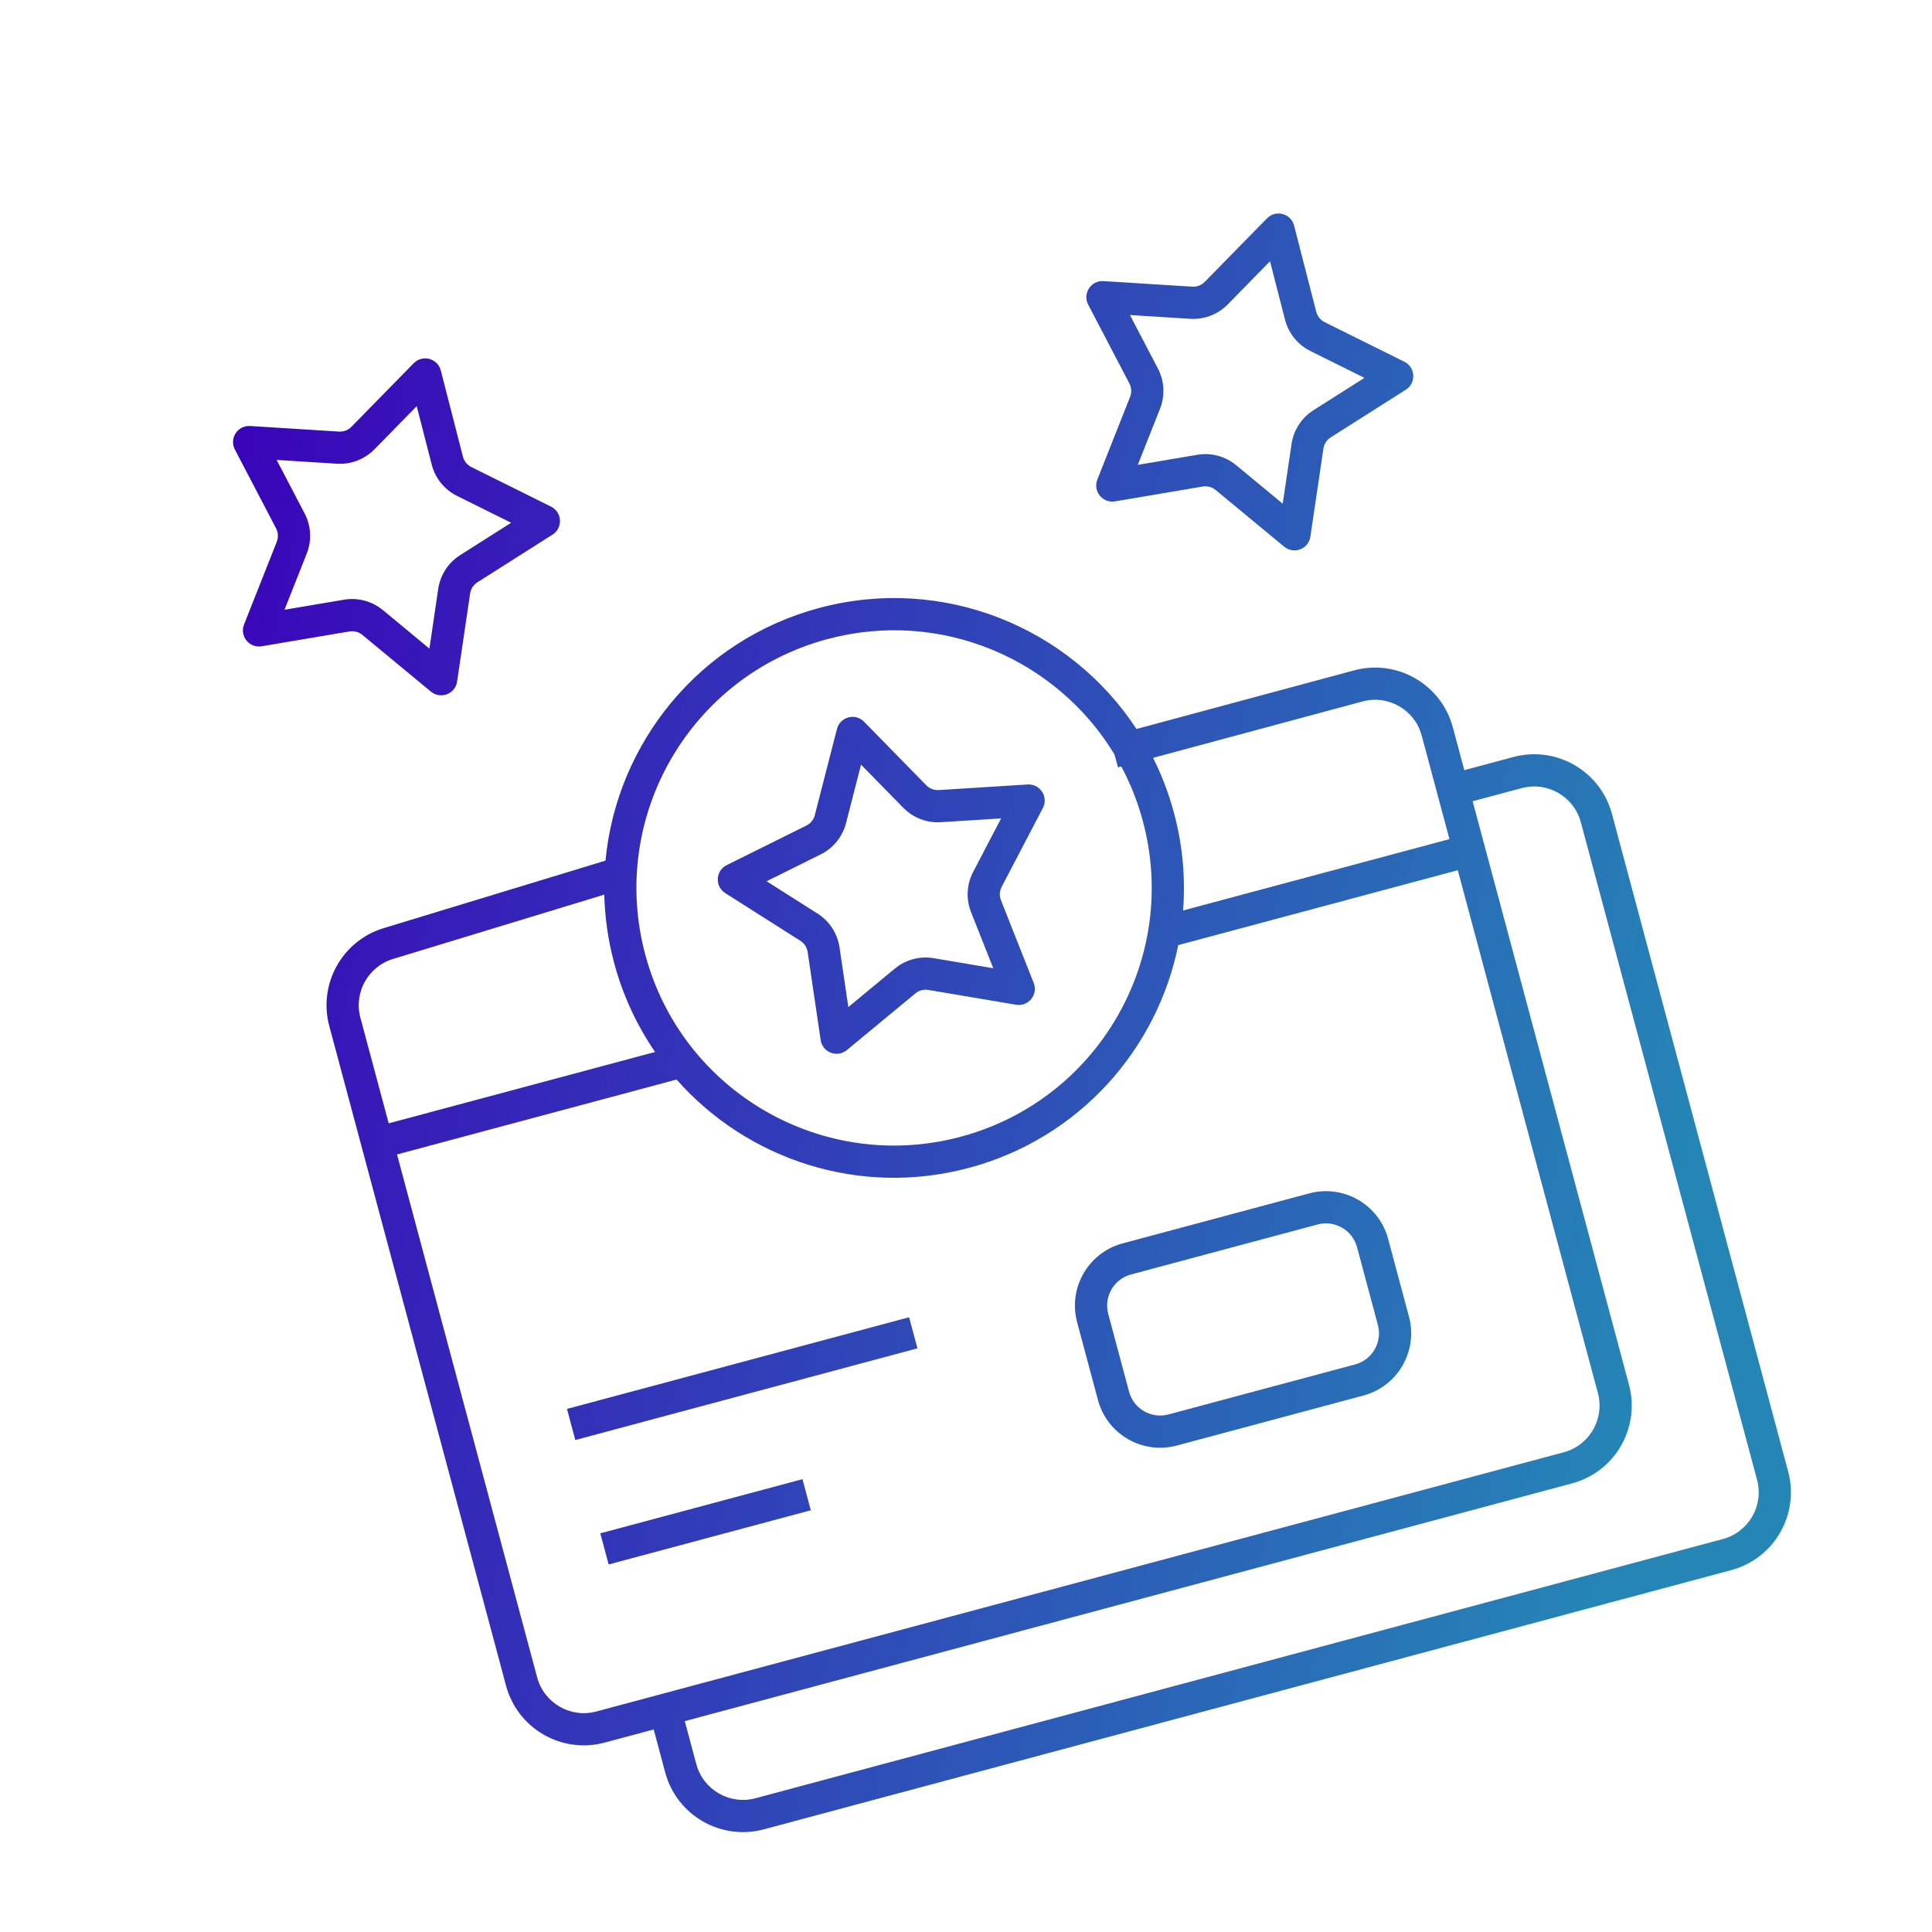
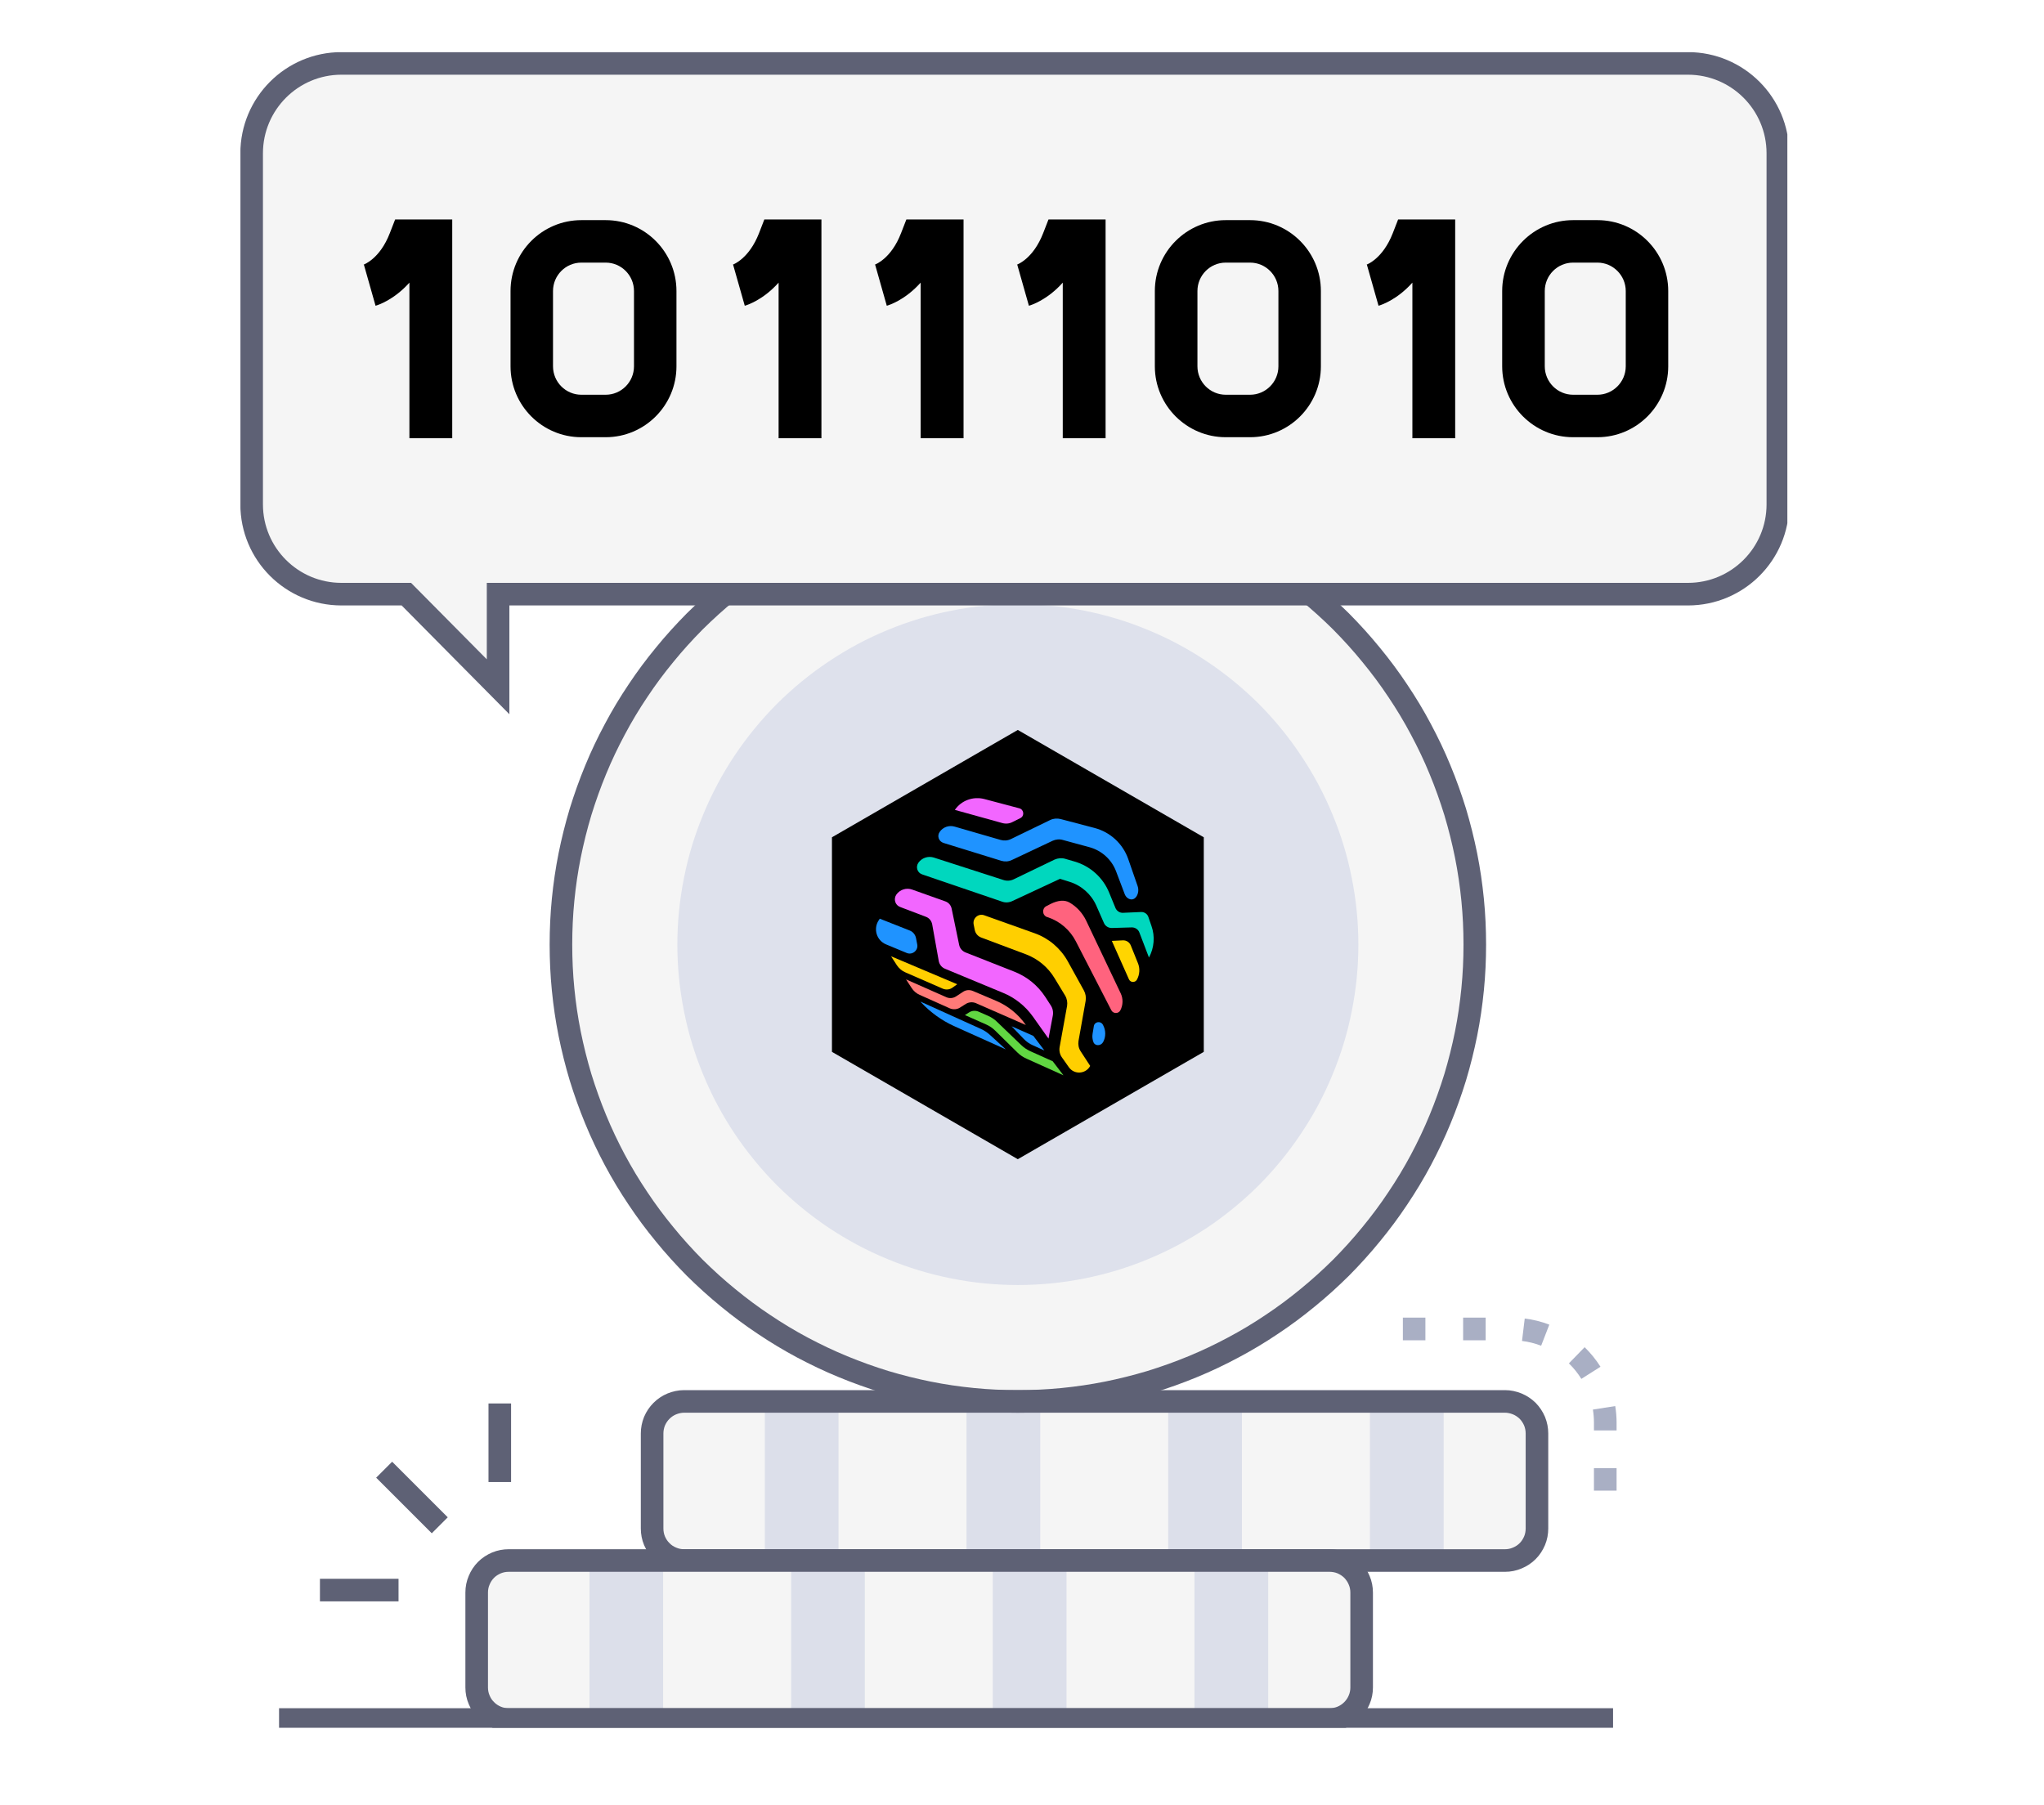
- <svg xmlns="http://www.w3.org/2000/svg" width="120" height="120" viewBox="0 0 120 120" fill="none">
-   <path fill-rule="evenodd" clip-rule="evenodd" d="M76.258 18.907L78.883 16.228L79.816 19.861C80.033 20.705 80.607 21.413 81.388 21.801L84.747 23.47L81.58 25.48C80.844 25.947 80.348 26.712 80.22 27.574L79.672 31.285L76.781 28.894C76.11 28.338 75.229 28.103 74.37 28.248L70.671 28.873L72.051 25.385C72.372 24.575 72.325 23.664 71.921 22.892L70.183 19.567L73.927 19.802C74.797 19.857 75.648 19.53 76.258 18.907ZM78.696 13.561C79.241 13.004 80.185 13.257 80.379 14.012L81.753 19.363C81.826 19.645 82.017 19.881 82.277 20.01L87.226 22.467C87.924 22.814 87.975 23.79 87.317 24.207L82.652 27.168C82.407 27.324 82.241 27.579 82.199 27.866L81.391 33.332C81.277 34.103 80.365 34.453 79.764 33.957L75.507 30.435C75.283 30.25 74.989 30.172 74.703 30.22L69.255 31.141C68.487 31.27 67.872 30.511 68.158 29.787L70.192 24.649C70.299 24.379 70.283 24.076 70.148 23.818L67.589 18.921C67.228 18.231 67.76 17.411 68.538 17.46L74.052 17.806C74.342 17.824 74.626 17.715 74.829 17.508L78.696 13.561ZM25.883 25.228L23.258 27.907C22.648 28.53 21.797 28.857 20.927 28.802L17.183 28.567L18.921 31.892C19.325 32.664 19.372 33.575 19.051 34.385L17.671 37.873L21.37 37.248C22.229 37.103 23.11 37.339 23.782 37.894L26.672 40.285L27.22 36.574C27.348 35.712 27.844 34.947 28.58 34.48L31.747 32.47L28.388 30.801C27.607 30.413 27.033 29.705 26.816 28.861L25.883 25.228ZM27.379 23.012C27.185 22.257 26.241 22.004 25.696 22.561L21.829 26.508C21.626 26.715 21.342 26.824 21.052 26.806L15.538 26.46C14.76 26.411 14.228 27.231 14.589 27.921L17.148 32.818C17.283 33.075 17.299 33.379 17.192 33.649L15.158 38.787C14.872 39.511 15.487 40.27 16.255 40.141L21.703 39.22C21.989 39.172 22.283 39.25 22.507 39.435L26.765 42.957C27.365 43.453 28.277 43.103 28.391 42.332L29.199 36.867C29.241 36.579 29.407 36.324 29.652 36.168L34.317 33.207C34.975 32.79 34.923 31.814 34.226 31.467L29.277 29.01C29.017 28.881 28.826 28.645 28.753 28.363L27.379 23.012ZM70.987 51.009C73.274 59.545 68.209 68.318 59.673 70.605C51.138 72.892 42.365 67.827 40.078 59.292C37.791 50.756 42.856 41.983 51.391 39.696C58.432 37.809 65.635 40.926 69.226 46.866L69.439 47.659L69.645 47.604C70.21 48.662 70.663 49.801 70.987 51.009ZM71.621 47.071C72.159 48.144 72.596 49.287 72.919 50.492C73.464 52.524 73.638 54.568 73.483 56.552L90.028 52.119L88.305 45.689C87.876 44.087 86.229 43.137 84.627 43.569L71.621 47.071ZM73.182 58.703C71.871 65.191 67.018 70.708 60.191 72.537C53.364 74.366 46.403 72.015 42.024 67.052L24.66 71.705L33.363 104.183C33.792 105.783 35.437 106.733 37.037 106.304L97.127 90.203C98.728 89.774 99.677 88.129 99.248 86.529L90.546 54.051L73.182 58.703ZM40.688 65.34L24.143 69.773L22.384 63.21C21.965 61.648 22.861 60.035 24.408 59.563L37.533 55.568C37.567 56.971 37.766 58.393 38.146 59.809C38.69 61.841 39.562 63.699 40.688 65.34ZM37.608 53.455L23.826 57.65C21.247 58.435 19.755 61.124 20.452 63.728L31.431 104.7C32.146 107.368 34.887 108.95 37.555 108.236L40.602 107.419L41.317 110.088C42.031 112.756 44.773 114.339 47.44 113.624L107.531 97.523C110.198 96.808 111.781 94.067 111.066 91.399L100.122 50.555C99.407 47.887 96.665 46.304 93.998 47.019L90.951 47.836L90.237 45.171C89.522 42.502 86.776 40.919 84.108 41.637L70.589 45.278C66.446 38.956 58.574 35.701 50.874 37.764C43.404 39.765 38.297 46.183 37.608 53.455ZM91.469 49.767L101.18 86.011C101.895 88.678 100.312 91.42 97.645 92.135L42.533 106.902L43.248 109.571C43.677 111.171 45.322 112.121 46.923 111.692L107.013 95.591C108.613 95.162 109.563 93.517 109.134 91.917L98.19 51.072C97.761 49.472 96.116 48.522 94.516 48.951L91.469 49.767ZM81.839 76.054L70.248 79.16C69.181 79.446 68.548 80.543 68.834 81.609L70.128 86.439C70.414 87.506 71.51 88.139 72.577 87.853L84.168 84.747C85.235 84.462 85.868 83.365 85.583 82.298L84.289 77.468C84.003 76.401 82.906 75.768 81.839 76.054ZM69.73 77.228C67.597 77.8 66.33 79.993 66.902 82.127L68.196 86.957C68.768 89.091 70.961 90.357 73.095 89.785L84.686 86.679C86.82 86.108 88.086 83.914 87.514 81.78L86.22 76.951C85.649 74.817 83.455 73.55 81.321 74.122L69.73 77.228ZM35.733 89.443L56.984 83.749L56.466 81.817L35.216 87.511L35.733 89.443ZM50.361 93.806L37.804 97.171L37.286 95.239L49.843 91.874L50.361 93.806ZM52.547 51.127L53.481 47.494L56.105 50.173C56.716 50.796 57.566 51.123 58.437 51.068L62.18 50.833L60.443 54.158C60.039 54.93 59.991 55.84 60.312 56.651L61.693 60.139L57.994 59.514C57.134 59.369 56.254 59.605 55.582 60.16L52.692 62.551L52.143 58.84C52.016 57.978 51.519 57.213 50.783 56.746L47.616 54.736L50.976 53.067C51.757 52.68 52.331 51.971 52.547 51.127ZM51.985 45.278C52.179 44.523 53.123 44.27 53.668 44.827L57.534 48.774C57.738 48.982 58.021 49.09 58.311 49.072L63.826 48.726C64.603 48.677 65.135 49.497 64.775 50.187L62.215 55.084C62.081 55.342 62.065 55.645 62.172 55.915L64.205 61.053C64.492 61.777 63.877 62.536 63.109 62.407L57.661 61.486C57.374 61.438 57.081 61.516 56.857 61.701L52.599 65.223C51.999 65.719 51.086 65.369 50.972 64.598L50.165 59.133C50.122 58.845 49.957 58.59 49.711 58.434L45.047 55.473C44.389 55.056 44.44 54.08 45.138 53.733L50.087 51.276C50.347 51.147 50.538 50.911 50.61 50.629L51.985 45.278Z" fill="url(#paint0_linear_5360_87432)" />
+ <svg xmlns="http://www.w3.org/2000/svg" width="94" zoomAndPan="magnify" viewBox="0 0 70.5 62.25" height="83" preserveAspectRatio="xMidYMid meet" version="1.0">
  <defs>
-     <linearGradient id="paint0_linear_5360_87432" x1="14.474" y1="13.26" x2="113.776" y2="34.682" gradientUnits="userSpaceOnUse">
-       <stop stop-color="#3B00B9" />
-       <stop offset="1" stop-color="#2586B6" />
-     </linearGradient>
+     <clipPath id="a757d28f2e">
+       <path d="M 11 37 L 61.648 37 L 61.648 59.602 L 11 59.602 Z M 11 37 " clip-rule="nonzero" />
+     </clipPath>
+     <clipPath id="502b4135dd">
+       <path d="M 16 53 L 47 53 L 47 59.602 L 16 59.602 Z M 16 53 " clip-rule="nonzero" />
+     </clipPath>
+     <clipPath id="18176f961f">
+       <path d="M 20 53 L 23 53 L 23 59.602 L 20 59.602 Z M 20 53 " clip-rule="nonzero" />
+     </clipPath>
+     <clipPath id="074f0c855d">
+       <path d="M 27 53 L 30 53 L 30 59.602 L 27 59.602 Z M 27 53 " clip-rule="nonzero" />
+     </clipPath>
+     <clipPath id="044d47642e">
+       <path d="M 34 53 L 37 53 L 37 59.602 L 34 59.602 Z M 34 53 " clip-rule="nonzero" />
+     </clipPath>
+     <clipPath id="5227ce2e93">
+       <path d="M 41 53 L 44 53 L 44 59.602 L 41 59.602 Z M 41 53 " clip-rule="nonzero" />
+     </clipPath>
+     <clipPath id="9b23ac98a7">
+       <path d="M 8.293 42 L 58 42 L 58 59.602 L 8.293 59.602 Z M 8.293 42 " clip-rule="nonzero" />
+     </clipPath>
+     <clipPath id="a3d371b96b">
+       <path d="M 9 58 L 57 58 L 57 59.602 L 9 59.602 Z M 9 58 " clip-rule="nonzero" />
+     </clipPath>
+     <clipPath id="e17c4718cf">
+       <path d="M 8.293 39 L 27 39 L 27 59.602 L 8.293 59.602 Z M 8.293 39 " clip-rule="nonzero" />
+     </clipPath>
+     <clipPath id="f7ac960420">
+       <path d="M 8.293 5 L 61.648 5 L 61.648 59.602 L 8.293 59.602 Z M 8.293 5 " clip-rule="nonzero" />
+     </clipPath>
+     <clipPath id="cc8f81bd18">
+       <path d="M 8.293 2 L 61.648 2 L 61.648 24 L 8.293 24 Z M 8.293 2 " clip-rule="nonzero" />
+     </clipPath>
+     <clipPath id="8fff5c3482">
+       <path d="M 8.293 1.801 L 61.648 1.801 L 61.648 35 L 8.293 35 Z M 8.293 1.801 " clip-rule="nonzero" />
+     </clipPath>
+     <clipPath id="eed3fafaf2">
+       <path d="M 32.93 27.535 L 35.305 27.535 L 35.305 28.418 L 32.93 28.418 Z M 32.93 27.535 " clip-rule="nonzero" />
+     </clipPath>
+     <clipPath id="411d9a74b4">
+       <path d="M 32.934 27.938 C 33.156 27.613 33.562 27.465 33.945 27.562 L 35.156 27.883 C 35.32 27.926 35.344 28.148 35.191 28.223 L 34.926 28.355 C 34.816 28.414 34.688 28.426 34.566 28.391 Z M 32.934 27.938 " clip-rule="nonzero" />
+     </clipPath>
+     <clipPath id="6704aea864">
+       <path d="M 35.965 31.059 L 38.734 31.059 L 38.734 34.961 L 35.965 34.961 Z M 35.965 31.059 " clip-rule="nonzero" />
+     </clipPath>
+     <clipPath id="1704ed1f70">
+       <path d="M 36.242 31.18 C 36.488 31.059 36.715 31.031 36.895 31.137 C 37.141 31.281 37.34 31.5 37.465 31.762 L 38.656 34.27 C 38.742 34.453 38.738 34.672 38.641 34.855 C 38.574 34.977 38.398 34.973 38.332 34.852 L 37.105 32.469 C 36.906 32.082 36.562 31.785 36.152 31.645 L 36.121 31.637 C 35.945 31.578 35.93 31.34 36.09 31.258 Z M 36.242 31.18 " clip-rule="nonzero" />
+     </clipPath>
+     <clipPath id="37d92bfcb1">
+       <path d="M 31.609 29.551 L 39.812 29.551 L 39.812 33.039 L 31.609 33.039 Z M 31.609 29.551 " clip-rule="nonzero" />
+     </clipPath>
+     <clipPath id="ad150e0541">
+       <path d="M 31.676 29.762 C 31.793 29.594 32.012 29.52 32.207 29.582 L 34.605 30.355 C 34.723 30.395 34.852 30.387 34.965 30.332 L 36.375 29.652 C 36.488 29.602 36.617 29.59 36.738 29.625 L 37.062 29.719 C 37.602 29.875 38.047 30.273 38.258 30.797 L 38.473 31.32 C 38.516 31.426 38.625 31.496 38.738 31.488 L 39.352 31.461 C 39.469 31.453 39.574 31.527 39.609 31.633 L 39.715 31.941 C 39.844 32.301 39.809 32.699 39.629 33.031 L 39.297 32.164 C 39.258 32.059 39.148 31.988 39.035 31.992 L 38.352 32.012 C 38.234 32.016 38.125 31.949 38.078 31.844 L 37.812 31.238 C 37.637 30.844 37.297 30.543 36.887 30.418 L 36.562 30.316 L 34.918 31.082 C 34.805 31.137 34.676 31.145 34.559 31.102 L 31.809 30.164 C 31.641 30.109 31.574 29.91 31.676 29.762 " clip-rule="nonzero" />
+     </clipPath>
+     <clipPath id="494a3bbab1">
+       <path d="M 32.363 28.23 L 39.266 28.23 L 39.266 31.039 L 32.363 31.039 Z M 32.363 28.23 " clip-rule="nonzero" />
+     </clipPath>
+     <clipPath id="e17af55cf0">
+       <path d="M 39.238 30.566 C 39.324 30.812 39.156 31.121 38.926 31 C 38.867 30.969 38.824 30.918 38.797 30.855 L 38.492 30.051 C 38.34 29.652 38.004 29.348 37.594 29.23 L 36.664 28.977 C 36.547 28.941 36.418 28.953 36.305 29.004 L 34.898 29.668 C 34.785 29.723 34.656 29.73 34.539 29.695 L 32.543 29.078 C 32.379 29.027 32.312 28.836 32.41 28.699 C 32.523 28.531 32.734 28.457 32.93 28.516 L 34.508 28.973 C 34.625 29.008 34.754 29 34.867 28.945 L 36.219 28.289 C 36.332 28.234 36.461 28.223 36.582 28.254 L 37.754 28.562 C 38.293 28.703 38.73 29.105 38.914 29.633 Z M 39.238 30.566 " clip-rule="nonzero" />
+     </clipPath>
+     <clipPath id="250ca3b9e0">
+       <path d="M 38.34 32.434 L 39.301 32.434 L 39.301 33.887 L 38.34 33.887 Z M 38.34 32.434 " clip-rule="nonzero" />
+     </clipPath>
+     <clipPath id="17ccbc6ffb">
+       <path d="M 38.73 32.438 C 38.848 32.434 38.953 32.5 39 32.609 L 39.246 33.219 C 39.324 33.402 39.312 33.613 39.215 33.793 C 39.152 33.906 38.988 33.898 38.938 33.781 L 38.348 32.457 Z M 38.73 32.438 " clip-rule="nonzero" />
+     </clipPath>
+     <clipPath id="26f664e6fd">
+       <path d="M 30.215 31.68 L 31.648 31.68 L 31.648 32.906 L 30.215 32.906 Z M 30.215 31.68 " clip-rule="nonzero" />
+     </clipPath>
+     <clipPath id="237d17479c">
+       <path d="M 30.316 31.734 L 30.344 31.691 L 31.375 32.098 C 31.488 32.141 31.57 32.242 31.594 32.359 L 31.637 32.582 C 31.676 32.785 31.469 32.953 31.277 32.875 L 30.562 32.578 C 30.23 32.441 30.109 32.031 30.316 31.734 " clip-rule="nonzero" />
+     </clipPath>
+     <clipPath id="0e07a7b2db">
+       <path d="M 30.855 30.645 L 36.324 30.645 L 36.324 35.848 L 30.855 35.848 Z M 30.855 30.645 " clip-rule="nonzero" />
+     </clipPath>
+     <clipPath id="e16f90830f">
+       <path d="M 30.914 30.863 C 31.035 30.688 31.262 30.613 31.465 30.688 L 32.605 31.094 C 32.719 31.133 32.801 31.23 32.824 31.348 L 33.082 32.594 C 33.105 32.711 33.188 32.809 33.301 32.855 L 34.988 33.52 C 35.422 33.691 35.793 33.992 36.051 34.387 L 36.246 34.688 C 36.312 34.789 36.336 34.918 36.312 35.039 L 36.164 35.828 L 35.621 35.062 C 35.363 34.703 35.008 34.418 34.598 34.25 L 32.594 33.418 C 32.48 33.371 32.402 33.273 32.379 33.152 L 32.152 31.883 C 32.129 31.766 32.047 31.664 31.934 31.625 L 31.051 31.289 C 30.875 31.227 30.812 31.016 30.914 30.863 " clip-rule="nonzero" />
+     </clipPath>
+     <clipPath id="13b695dc49">
+       <path d="M 37.66 35.246 L 38.133 35.246 L 38.133 36.055 L 37.66 36.055 Z M 37.66 35.246 " clip-rule="nonzero" />
+     </clipPath>
+     <clipPath id="13fafd5840">
+       <path d="M 38.043 35.355 C 38.145 35.539 38.148 35.766 38.047 35.949 C 37.973 36.082 37.773 36.094 37.715 35.953 C 37.68 35.863 37.668 35.762 37.684 35.664 L 37.727 35.402 C 37.75 35.242 37.961 35.207 38.039 35.348 Z M 38.043 35.355 " clip-rule="nonzero" />
+     </clipPath>
+     <clipPath id="588512a658">
+       <path d="M 33.57 31.551 L 37.605 31.551 L 37.605 37 L 33.57 37 Z M 33.57 31.551 " clip-rule="nonzero" />
+     </clipPath>
+     <clipPath id="2cb1df2ed5">
+       <path d="M 36.375 33.746 C 36.148 33.367 35.801 33.078 35.391 32.922 L 33.84 32.34 C 33.727 32.297 33.645 32.199 33.621 32.082 L 33.582 31.887 C 33.543 31.676 33.746 31.5 33.949 31.574 L 35.691 32.195 C 36.172 32.367 36.578 32.711 36.828 33.16 L 37.383 34.164 C 37.445 34.277 37.465 34.402 37.445 34.527 L 37.199 35.91 C 37.18 36.035 37.203 36.16 37.273 36.266 L 37.602 36.77 C 37.449 37.055 37.051 37.078 36.867 36.816 L 36.625 36.473 C 36.555 36.375 36.527 36.246 36.547 36.125 L 36.805 34.699 C 36.824 34.578 36.801 34.449 36.738 34.344 Z M 36.375 33.746 " clip-rule="nonzero" />
+     </clipPath>
+     <clipPath id="7b10c88c00">
+       <path d="M 33.27 34.867 L 36.68 34.867 L 36.68 37.109 L 33.27 37.109 Z M 33.27 34.867 " clip-rule="nonzero" />
+     </clipPath>
+     <clipPath id="0888889dc9">
+       <path d="M 34.328 35.555 C 34.238 35.465 34.129 35.391 34.012 35.34 L 33.281 35.016 L 33.422 34.926 C 33.523 34.859 33.652 34.852 33.762 34.902 L 34.082 35.043 C 34.199 35.094 34.309 35.168 34.398 35.258 L 35.219 36.047 C 35.312 36.137 35.418 36.207 35.535 36.262 L 36.309 36.609 L 36.68 37.094 L 35.406 36.52 C 35.289 36.469 35.18 36.395 35.09 36.305 Z M 34.328 35.555 " clip-rule="nonzero" />
+     </clipPath>
+     <clipPath id="b0746132da">
+       <path d="M 34.891 35.395 L 36.039 35.395 L 36.039 36.242 L 34.891 36.242 Z M 34.891 35.395 " clip-rule="nonzero" />
+     </clipPath>
+     <clipPath id="d4bac40de5">
+       <path d="M 34.891 35.402 L 35.641 35.734 L 36.023 36.238 L 35.625 36.059 C 35.508 36.008 35.402 35.934 35.312 35.84 Z M 34.891 35.402 " clip-rule="nonzero" />
+     </clipPath>
+     <clipPath id="b2e23efba3">
+       <path d="M 31.742 34.547 L 34.703 34.547 L 34.703 36.207 L 31.742 36.207 Z M 31.742 34.547 " clip-rule="nonzero" />
+     </clipPath>
+     <clipPath id="f443482e46">
+       <path d="M 34.691 36.199 L 32.895 35.391 C 32.477 35.199 32.098 34.926 31.781 34.59 L 31.746 34.551 L 33.828 35.492 C 33.945 35.543 34.055 35.617 34.148 35.703 Z M 34.691 36.199 " clip-rule="nonzero" />
+     </clipPath>
+     <clipPath id="179f89c592">
+       <path d="M 31.23 33.773 L 35.398 33.773 L 35.398 35.375 L 31.23 35.375 Z M 31.23 33.773 " clip-rule="nonzero" />
+     </clipPath>
+     <clipPath id="42203bbbe8">
+       <path d="M 31.25 33.785 L 32.637 34.398 C 32.746 34.449 32.875 34.438 32.977 34.371 L 33.215 34.215 C 33.312 34.148 33.441 34.137 33.555 34.184 L 34.355 34.523 C 34.77 34.699 35.125 34.988 35.383 35.359 L 33.66 34.605 C 33.551 34.559 33.422 34.566 33.316 34.629 L 33.105 34.762 C 33.004 34.824 32.875 34.832 32.762 34.785 L 31.723 34.32 C 31.605 34.27 31.508 34.184 31.441 34.078 Z M 31.25 33.785 " clip-rule="nonzero" />
+     </clipPath>
+     <clipPath id="2961db6c40">
+       <path d="M 30.723 32.98 L 33.023 32.98 L 33.023 34.152 L 30.723 34.152 Z M 30.723 32.98 " clip-rule="nonzero" />
+     </clipPath>
+     <clipPath id="6015a7b0bf">
+       <path d="M 30.734 32.988 L 33.016 33.953 L 32.852 34.07 C 32.754 34.141 32.625 34.152 32.516 34.105 L 31.219 33.539 C 31.102 33.488 31.004 33.402 30.934 33.297 Z M 30.734 32.988 " clip-rule="nonzero" />
+     </clipPath>
  </defs>
+   <path fill="#a9afc4" d="M 48.387 45.453 L 49.164 45.453 L 49.164 46.234 L 48.387 46.234 Z M 50.465 45.453 L 51.242 45.453 L 51.242 46.234 L 50.465 46.234 Z M 52.59 45.484 C 52.883 45.52 53.164 45.59 53.438 45.695 L 53.156 46.422 C 52.941 46.34 52.723 46.285 52.496 46.258 Z M 54.656 46.473 C 54.863 46.676 55.047 46.902 55.203 47.148 L 54.543 47.566 C 54.422 47.371 54.277 47.191 54.113 47.031 Z M 55.711 48.504 C 55.742 48.691 55.758 48.883 55.758 49.074 L 55.758 49.344 L 54.977 49.344 L 54.977 49.074 C 54.977 48.922 54.965 48.773 54.941 48.625 Z M 55.758 50.645 L 55.758 51.422 L 54.977 51.422 L 54.977 50.645 Z M 55.758 50.645 " fill-opacity="1" fill-rule="nonzero" />
+   <path fill="#f5f5f5" d="M 50.867 32.586 C 50.867 41.289 43.809 48.344 35.105 48.344 C 26.406 48.344 19.348 41.289 19.348 32.586 C 19.348 28.828 20.66 25.383 22.852 22.676 C 25.742 19.105 30.156 16.824 35.105 16.824 C 40.059 16.824 44.473 19.105 47.359 22.676 C 49.555 25.383 50.867 28.828 50.867 32.586 Z M 50.867 32.586 " fill-opacity="1" fill-rule="nonzero" />
+   <path fill="#dee1ec" d="M 46.852 32.586 C 46.852 33.355 46.777 34.117 46.625 34.875 C 46.477 35.633 46.254 36.367 45.957 37.078 C 45.664 37.793 45.301 38.469 44.871 39.109 C 44.445 39.75 43.957 40.344 43.414 40.891 C 42.867 41.434 42.273 41.922 41.633 42.352 C 40.992 42.777 40.312 43.141 39.602 43.434 C 38.891 43.73 38.156 43.953 37.398 44.102 C 36.641 44.254 35.879 44.328 35.105 44.328 C 34.336 44.328 33.574 44.254 32.816 44.102 C 32.059 43.953 31.324 43.73 30.613 43.434 C 29.898 43.141 29.223 42.777 28.582 42.352 C 27.941 41.922 27.348 41.434 26.801 40.891 C 26.258 40.344 25.77 39.75 25.34 39.109 C 24.914 38.469 24.551 37.793 24.258 37.078 C 23.961 36.367 23.738 35.633 23.59 34.875 C 23.438 34.117 23.363 33.355 23.363 32.586 C 23.363 31.812 23.438 31.051 23.59 30.293 C 23.738 29.535 23.961 28.801 24.258 28.09 C 24.551 27.379 24.914 26.699 25.34 26.059 C 25.77 25.418 26.258 24.824 26.801 24.277 C 27.348 23.734 27.941 23.246 28.582 22.82 C 29.223 22.391 29.898 22.027 30.613 21.734 C 31.324 21.438 32.059 21.215 32.816 21.066 C 33.574 20.914 34.336 20.84 35.105 20.84 C 35.879 20.84 36.641 20.914 37.398 21.066 C 38.156 21.215 38.891 21.438 39.602 21.734 C 40.312 22.027 40.992 22.391 41.633 22.82 C 42.273 23.246 42.867 23.734 43.414 24.277 C 43.957 24.824 44.445 25.418 44.871 26.059 C 45.301 26.699 45.664 27.379 45.957 28.09 C 46.254 28.801 46.477 29.535 46.625 30.293 C 46.777 31.051 46.852 31.812 46.852 32.586 Z M 46.852 32.586 " fill-opacity="1" fill-rule="nonzero" />
+   <path fill="#f5f5f5" d="M 23.598 48.344 L 51.91 48.344 C 52.055 48.344 52.195 48.375 52.332 48.43 C 52.465 48.484 52.586 48.566 52.691 48.668 C 52.793 48.773 52.871 48.891 52.93 49.027 C 52.984 49.164 53.012 49.305 53.012 49.449 L 53.012 52.727 C 53.012 52.875 52.984 53.016 52.93 53.148 C 52.871 53.285 52.793 53.406 52.691 53.508 C 52.586 53.613 52.465 53.691 52.332 53.746 C 52.195 53.805 52.055 53.832 51.91 53.832 L 23.598 53.832 C 23.449 53.832 23.309 53.805 23.172 53.746 C 23.039 53.691 22.918 53.613 22.816 53.508 C 22.711 53.406 22.633 53.285 22.574 53.148 C 22.52 53.016 22.492 52.875 22.492 52.727 L 22.492 49.449 C 22.492 49.305 22.52 49.164 22.574 49.027 C 22.633 48.891 22.711 48.773 22.816 48.668 C 22.918 48.566 23.039 48.484 23.172 48.43 C 23.309 48.375 23.449 48.344 23.598 48.344 Z M 23.598 48.344 " fill-opacity="1" fill-rule="nonzero" />
+   <path fill="#dcdfea" d="M 26.379 48.344 L 28.922 48.344 L 28.922 53.832 L 26.379 53.832 Z M 26.379 48.344 " fill-opacity="1" fill-rule="nonzero" />
+   <path fill="#dcdfea" d="M 33.336 48.344 L 35.879 48.344 L 35.879 53.832 L 33.336 53.832 Z M 33.336 48.344 " fill-opacity="1" fill-rule="nonzero" />
+   <path fill="#dcdfea" d="M 40.293 48.344 L 42.836 48.344 L 42.836 53.832 L 40.293 53.832 Z M 40.293 48.344 " fill-opacity="1" fill-rule="nonzero" />
+   <path fill="#dcdfea" d="M 47.25 48.344 L 49.793 48.344 L 49.793 53.832 L 47.25 53.832 Z M 47.25 48.344 " fill-opacity="1" fill-rule="nonzero" />
+   <path fill="#000000" d="M 35.105 25.18 L 28.695 28.883 L 28.695 36.285 L 35.105 39.988 L 41.52 36.285 L 41.52 28.883 Z M 35.105 25.18 " fill-opacity="1" fill-rule="nonzero" />
+   <g clip-path="url(#a757d28f2e)">
+     <path stroke-linecap="butt" transform="matrix(0.129837, 0, 0, 0.129837, 1.761216, -2.484937)" fill="none" stroke-linejoin="miter" d="M 168.183 391.48 L 386.245 391.48 C 387.358 391.48 388.441 391.721 389.494 392.142 C 390.517 392.563 391.45 393.195 392.262 393.977 C 393.044 394.789 393.646 395.692 394.097 396.745 C 394.518 397.798 394.729 398.881 394.729 399.994 L 394.729 425.236 C 394.729 426.38 394.518 427.463 394.097 428.486 C 393.646 429.539 393.044 430.471 392.262 431.253 C 391.45 432.066 390.517 432.667 389.494 433.089 C 388.441 433.54 387.358 433.751 386.245 433.751 L 168.183 433.751 C 167.04 433.751 165.957 433.54 164.904 433.089 C 163.881 432.667 162.948 432.066 162.166 431.253 C 161.354 430.471 160.752 429.539 160.301 428.486 C 159.88 427.463 159.669 426.38 159.669 425.236 L 159.669 399.994 C 159.669 398.881 159.88 397.798 160.301 396.745 C 160.752 395.692 161.354 394.789 162.166 393.977 C 162.948 393.195 163.881 392.563 164.904 392.142 C 165.957 391.721 167.04 391.48 168.183 391.48 Z M 168.183 391.48 " stroke="#5e6175" stroke-width="6" stroke-opacity="1" stroke-miterlimit="10" />
+   </g>
+   <g clip-path="url(#502b4135dd)">
+     <path fill="#f5f5f5" d="M 17.547 53.832 L 45.859 53.832 C 46.004 53.832 46.148 53.859 46.281 53.914 C 46.418 53.973 46.535 54.051 46.641 54.152 C 46.742 54.258 46.824 54.379 46.879 54.512 C 46.938 54.648 46.965 54.789 46.965 54.938 L 46.965 58.211 C 46.965 58.359 46.938 58.5 46.879 58.637 C 46.824 58.77 46.742 58.891 46.641 58.992 C 46.535 59.098 46.418 59.176 46.281 59.234 C 46.148 59.289 46.004 59.316 45.859 59.316 L 17.547 59.316 C 17.398 59.316 17.258 59.289 17.125 59.234 C 16.988 59.176 16.867 59.098 16.766 58.992 C 16.66 58.891 16.582 58.77 16.527 58.637 C 16.469 58.5 16.441 58.359 16.441 58.211 L 16.441 54.938 C 16.441 54.789 16.469 54.648 16.527 54.512 C 16.582 54.379 16.66 54.258 16.766 54.152 C 16.867 54.051 16.988 53.973 17.125 53.914 C 17.258 53.859 17.398 53.832 17.547 53.832 Z M 17.547 53.832 " fill-opacity="1" fill-rule="nonzero" />
+   </g>
+   <g clip-path="url(#18176f961f)">
+     <path fill="#dcdfea" d="M 20.332 53.832 L 22.871 53.832 L 22.871 59.316 L 20.332 59.316 Z M 20.332 53.832 " fill-opacity="1" fill-rule="nonzero" />
+   </g>
+   <g clip-path="url(#074f0c855d)">
+     <path fill="#dcdfea" d="M 27.289 53.832 L 29.828 53.832 L 29.828 59.316 L 27.289 59.316 Z M 27.289 53.832 " fill-opacity="1" fill-rule="nonzero" />
+   </g>
+   <g clip-path="url(#044d47642e)">
+     <path fill="#dcdfea" d="M 34.242 53.832 L 36.785 53.832 L 36.785 59.316 L 34.242 59.316 Z M 34.242 53.832 " fill-opacity="1" fill-rule="nonzero" />
+   </g>
+   <g clip-path="url(#5227ce2e93)">
+     <path fill="#dcdfea" d="M 41.199 53.832 L 43.742 53.832 L 43.742 59.316 L 41.199 59.316 Z M 41.199 53.832 " fill-opacity="1" fill-rule="nonzero" />
+   </g>
+   <g clip-path="url(#9b23ac98a7)">
+     <path stroke-linecap="butt" transform="matrix(0.129837, 0, 0, 0.129837, 1.761216, -2.484937)" fill="none" stroke-linejoin="miter" d="M 121.58 433.751 L 339.642 433.751 C 340.755 433.751 341.868 433.961 342.891 434.382 C 343.944 434.834 344.847 435.435 345.659 436.218 C 346.441 437.03 347.073 437.963 347.494 438.985 C 347.946 440.038 348.156 441.122 348.156 442.265 L 348.156 467.477 C 348.156 468.62 347.946 469.703 347.494 470.756 C 347.073 471.779 346.441 472.712 345.659 473.494 C 344.847 474.306 343.944 474.908 342.891 475.359 C 341.868 475.78 340.755 475.991 339.642 475.991 L 121.58 475.991 C 120.437 475.991 119.354 475.78 118.331 475.359 C 117.278 474.908 116.345 474.306 115.563 473.494 C 114.751 472.712 114.149 471.779 113.728 470.756 C 113.277 469.703 113.066 468.62 113.066 467.477 L 113.066 442.265 C 113.066 441.122 113.277 440.038 113.728 438.985 C 114.149 437.963 114.751 437.03 115.563 436.218 C 116.345 435.435 117.278 434.834 118.331 434.382 C 119.354 433.961 120.437 433.751 121.58 433.751 Z M 121.58 433.751 " stroke="#5e6175" stroke-width="6" stroke-opacity="1" stroke-miterlimit="10" />
+   </g>
+   <g clip-path="url(#a3d371b96b)">
+     <path stroke-linecap="butt" transform="matrix(0.129837, 0, 0, 0.129837, 1.761216, -2.484937)" fill="none" stroke-linejoin="miter" d="M 60.566 475.991 L 414.946 475.991 " stroke="#5e6175" stroke-width="6" stroke-opacity="1" stroke-miterlimit="10" />
+   </g>
+   <g clip-path="url(#e17c4718cf)">
+     <path stroke-linecap="butt" transform="matrix(0.129837, 0, 0, 0.129837, 1.761216, -2.484937)" fill="none" stroke-linejoin="miter" d="M 88.486 409.622 L 103.258 424.394 " stroke="#5e6175" stroke-width="6" stroke-opacity="1" stroke-miterlimit="10" />
+   </g>
+   <path stroke-linecap="butt" transform="matrix(0.129837, 0, 0, 0.129837, 1.761216, -2.484937)" fill="none" stroke-linejoin="miter" d="M 71.427 441.603 L 92.307 441.603 " stroke="#5e6175" stroke-width="6" stroke-opacity="1" stroke-miterlimit="10" />
+   <path stroke-linecap="butt" transform="matrix(0.129837, 0, 0, 0.129837, 1.761216, -2.484937)" fill="none" stroke-linejoin="miter" d="M 119.204 392.022 L 119.204 412.901 " stroke="#5e6175" stroke-width="6" stroke-opacity="1" stroke-miterlimit="10" />
+   <g clip-path="url(#f7ac960420)">
+     <path stroke-linecap="butt" transform="matrix(0.129837, 0, 0, 0.129837, 1.761216, -2.484937)" fill="none" stroke-linejoin="miter" d="M 378.212 270.114 C 378.212 274.085 378.031 278.057 377.64 281.998 C 377.249 285.969 376.677 289.88 375.895 293.792 C 375.113 297.673 374.15 301.524 373.007 305.345 C 371.834 309.135 370.51 312.866 368.975 316.567 C 367.471 320.237 365.756 323.817 363.891 327.337 C 362.026 330.827 359.98 334.227 357.753 337.536 C 355.557 340.846 353.18 344.035 350.653 347.104 C 348.156 350.172 345.479 353.121 342.681 355.949 C 339.852 358.747 336.904 361.424 333.835 363.922 C 330.767 366.449 327.577 368.825 324.268 371.022 C 320.959 373.248 317.559 375.294 314.039 377.159 C 310.549 379.025 306.969 380.739 303.298 382.244 C 299.598 383.778 295.867 385.102 292.076 386.275 C 288.255 387.418 284.404 388.381 280.523 389.163 C 276.612 389.946 272.671 390.517 268.73 390.908 C 264.758 391.3 260.817 391.48 256.816 391.48 C 252.844 391.48 248.873 391.3 244.932 390.908 C 240.961 390.517 237.049 389.946 233.138 389.163 C 229.257 388.381 225.406 387.418 221.585 386.275 C 217.795 385.102 214.064 383.778 210.363 382.244 C 206.693 380.739 203.113 379.025 199.593 377.159 C 196.103 375.294 192.703 373.248 189.394 371.022 C 186.084 368.825 182.895 366.449 179.826 363.922 C 176.758 361.424 173.809 358.747 170.981 355.949 C 168.183 353.121 165.506 350.172 163.008 347.104 C 160.481 344.035 158.104 340.846 155.908 337.536 C 153.682 334.227 151.636 330.827 149.771 327.337 C 147.905 323.817 146.191 320.237 144.686 316.567 C 143.152 312.866 141.828 309.135 140.655 305.345 C 139.511 301.524 138.549 297.673 137.767 293.792 C 136.984 289.88 136.413 285.969 136.022 281.998 C 135.63 278.057 135.45 274.085 135.45 270.114 C 135.45 266.113 135.63 262.172 136.022 258.2 C 136.413 254.259 136.984 250.318 137.767 246.407 C 138.549 242.526 139.511 238.675 140.655 234.854 C 141.828 231.063 143.152 227.332 144.686 223.632 C 146.191 219.961 147.905 216.381 149.771 212.891 C 151.636 209.371 153.682 205.971 155.908 202.662 C 158.104 199.352 160.481 196.163 163.008 193.095 C 165.506 190.026 168.183 187.078 170.981 184.249 C 173.809 181.451 176.758 178.774 179.826 176.277 C 182.895 173.75 186.084 171.373 189.394 169.176 C 192.703 166.95 196.103 164.904 199.593 163.039 C 203.113 161.174 206.693 159.459 210.363 157.954 C 214.064 156.42 217.795 155.096 221.585 153.923 C 225.406 152.78 229.257 151.817 233.138 151.035 C 237.049 150.253 240.961 149.681 244.932 149.29 C 248.873 148.899 252.844 148.718 256.816 148.718 C 260.817 148.718 264.758 148.899 268.73 149.29 C 272.671 149.681 276.612 150.253 280.523 151.035 C 284.404 151.817 288.255 152.78 292.076 153.923 C 295.867 155.096 299.598 156.42 303.298 157.954 C 306.969 159.459 310.549 161.174 314.039 163.039 C 317.559 164.904 320.959 166.95 324.268 169.176 C 327.577 171.373 330.767 173.75 333.835 176.277 C 336.904 178.774 339.852 181.451 342.681 184.249 C 345.479 187.078 348.156 190.026 350.653 193.095 C 353.18 196.163 355.557 199.352 357.753 202.662 C 359.98 205.971 362.026 209.371 363.891 212.891 C 365.756 216.381 367.471 219.961 368.975 223.632 C 370.51 227.332 371.834 231.063 373.007 234.854 C 374.15 238.675 375.113 242.526 375.895 246.407 C 376.677 250.318 377.249 254.259 377.64 258.2 C 378.031 262.172 378.212 266.113 378.212 270.114 Z M 378.212 270.114 " stroke="#5e6175" stroke-width="6" stroke-opacity="1" stroke-miterlimit="10" />
+   </g>
+   <g clip-path="url(#cc8f81bd18)">
+     <path fill="#f5f5f5" d="M 8.68 5.289 L 8.68 17.398 C 8.68 19.109 10.066 20.496 11.777 20.496 L 14.016 20.496 L 17.18 23.691 L 17.18 20.496 L 58.219 20.496 C 59.934 20.496 61.32 19.109 61.32 17.398 L 61.32 5.289 C 61.32 3.574 59.93 2.188 58.219 2.188 L 11.777 2.188 C 10.066 2.188 8.68 3.578 8.68 5.289 Z M 8.68 5.289 " fill-opacity="1" fill-rule="nonzero" />
+   </g>
+   <g clip-path="url(#8fff5c3482)">
+     <path stroke-linecap="butt" transform="matrix(0.129837, 0, 0, 0.129837, 1.761216, -2.484937)" fill="none" stroke-linejoin="miter" d="M 53.286 59.875 L 53.286 153.141 C 53.286 166.318 63.966 176.999 77.144 176.999 L 94.383 176.999 L 118.752 201.609 L 118.752 176.999 L 434.833 176.999 C 448.041 176.999 458.721 166.318 458.721 153.141 L 458.721 59.875 C 458.721 46.667 448.011 35.987 434.833 35.987 L 77.144 35.987 C 63.966 35.987 53.286 46.697 53.286 59.875 Z M 53.286 59.875 " stroke="#5e6175" stroke-width="6" stroke-opacity="1" stroke-miterlimit="10" />
+   </g>
+   <path fill="#000000" d="M 15.598 15.117 L 14.121 15.117 L 14.121 9.75 C 13.586 10.348 13.039 10.523 12.953 10.547 L 12.551 9.129 L 12.531 9.133 C 12.555 9.125 13.105 8.926 13.445 8.043 L 13.629 7.57 L 15.598 7.57 Z M 15.598 15.117 " fill-opacity="1" fill-rule="nonzero" />
+   <path fill="#000000" d="M 28.332 15.117 L 26.855 15.117 L 26.855 9.75 C 26.32 10.348 25.773 10.523 25.688 10.547 L 25.285 9.129 L 25.266 9.133 C 25.289 9.125 25.836 8.926 26.18 8.043 L 26.363 7.57 L 28.332 7.57 Z M 28.332 15.117 " fill-opacity="1" fill-rule="nonzero" />
+   <path fill="#000000" d="M 33.23 15.117 L 31.754 15.117 L 31.754 9.75 C 31.219 10.348 30.672 10.523 30.586 10.547 L 30.184 9.129 L 30.164 9.133 C 30.188 9.125 30.738 8.926 31.078 8.043 L 31.262 7.57 L 33.234 7.57 L 33.234 15.113 Z M 33.23 15.117 " fill-opacity="1" fill-rule="nonzero" />
+   <path fill="#000000" d="M 38.133 15.117 L 36.656 15.117 L 36.656 9.75 C 36.121 10.348 35.574 10.523 35.488 10.547 L 35.086 9.129 L 35.066 9.133 C 35.09 9.125 35.637 8.926 35.98 8.043 L 36.164 7.57 L 38.133 7.57 Z M 38.133 15.117 " fill-opacity="1" fill-rule="nonzero" />
+   <path fill="#000000" d="M 50.191 15.117 L 48.715 15.117 L 48.715 9.75 C 48.18 10.348 47.633 10.523 47.547 10.547 L 47.145 9.129 L 47.125 9.133 C 47.148 9.125 47.695 8.926 48.039 8.043 L 48.223 7.57 L 50.191 7.57 Z M 50.191 15.117 " fill-opacity="1" fill-rule="nonzero" />
+   <path fill="#000000" d="M 20.891 15.082 L 20.051 15.082 C 18.703 15.082 17.609 13.984 17.609 12.637 L 17.609 10.039 C 17.609 8.691 18.703 7.594 20.051 7.594 L 20.891 7.594 C 22.238 7.594 23.332 8.691 23.332 10.039 L 23.332 12.637 C 23.332 13.984 22.238 15.082 20.891 15.082 Z M 20.051 9.059 C 19.512 9.059 19.074 9.5 19.074 10.039 L 19.074 12.637 C 19.074 13.176 19.512 13.617 20.051 13.617 L 20.891 13.617 C 21.43 13.617 21.867 13.176 21.867 12.637 L 21.867 10.039 C 21.867 9.5 21.43 9.059 20.891 9.059 Z M 20.051 9.059 " fill-opacity="1" fill-rule="nonzero" />
+   <path fill="#000000" d="M 43.117 15.082 L 42.277 15.082 C 40.93 15.082 39.832 13.984 39.832 12.637 L 39.832 10.039 C 39.832 8.691 40.93 7.594 42.277 7.594 L 43.117 7.594 C 44.465 7.594 45.559 8.691 45.559 10.039 L 45.559 12.637 C 45.559 13.984 44.465 15.082 43.117 15.082 Z M 42.277 9.059 C 41.738 9.059 41.301 9.5 41.301 10.039 L 41.301 12.637 C 41.301 13.176 41.738 13.617 42.277 13.617 L 43.117 13.617 C 43.656 13.617 44.094 13.176 44.094 12.637 L 44.094 10.039 C 44.094 9.5 43.656 9.059 43.117 9.059 Z M 42.277 9.059 " fill-opacity="1" fill-rule="nonzero" />
+   <path fill="#000000" d="M 55.098 15.082 L 54.258 15.082 C 52.91 15.082 51.812 13.984 51.812 12.637 L 51.812 10.039 C 51.812 8.691 52.91 7.594 54.258 7.594 L 55.098 7.594 C 56.445 7.594 57.539 8.691 57.539 10.039 L 57.539 12.637 C 57.539 13.984 56.445 15.082 55.098 15.082 Z M 54.258 9.059 C 53.719 9.059 53.281 9.5 53.281 10.039 L 53.281 12.637 C 53.281 13.176 53.719 13.617 54.258 13.617 L 55.098 13.617 C 55.633 13.617 56.074 13.176 56.074 12.637 L 56.074 10.039 C 56.074 9.5 55.633 9.059 55.098 9.059 Z M 54.258 9.059 " fill-opacity="1" fill-rule="nonzero" />
+   <g clip-path="url(#eed3fafaf2)">
+     <g clip-path="url(#411d9a74b4)">
+       <path fill="#f266ff" d="M 30.121 27.438 L 39.887 27.438 L 39.887 37.188 L 30.121 37.188 Z M 30.121 27.438 " fill-opacity="1" fill-rule="nonzero" />
+     </g>
+   </g>
+   <g clip-path="url(#6704aea864)">
+     <g clip-path="url(#1704ed1f70)">
+       <path fill="#ff637e" d="M 30.121 27.438 L 39.887 27.438 L 39.887 37.188 L 30.121 37.188 Z M 30.121 27.438 " fill-opacity="1" fill-rule="nonzero" />
+     </g>
+   </g>
+   <g clip-path="url(#37d92bfcb1)">
+     <g clip-path="url(#ad150e0541)">
+       <path fill="#00d7be" d="M 30.121 27.438 L 39.887 27.438 L 39.887 37.188 L 30.121 37.188 Z M 30.121 27.438 " fill-opacity="1" fill-rule="nonzero" />
+     </g>
+   </g>
+   <g clip-path="url(#494a3bbab1)">
+     <g clip-path="url(#e17af55cf0)">
+       <path fill="#1f93ff" d="M 30.121 27.438 L 39.887 27.438 L 39.887 37.188 L 30.121 37.188 Z M 30.121 27.438 " fill-opacity="1" fill-rule="nonzero" />
+     </g>
+   </g>
+   <g clip-path="url(#250ca3b9e0)">
+     <g clip-path="url(#17ccbc6ffb)">
+       <path fill="#ffd500" d="M 30.121 27.438 L 39.887 27.438 L 39.887 37.188 L 30.121 37.188 Z M 30.121 27.438 " fill-opacity="1" fill-rule="nonzero" />
+     </g>
+   </g>
+   <g clip-path="url(#26f664e6fd)">
+     <g clip-path="url(#237d17479c)">
+       <path fill="#1f93ff" d="M 30.121 27.438 L 39.887 27.438 L 39.887 37.188 L 30.121 37.188 Z M 30.121 27.438 " fill-opacity="1" fill-rule="nonzero" />
+     </g>
+   </g>
+   <g clip-path="url(#0e07a7b2db)">
+     <g clip-path="url(#e16f90830f)">
+       <path fill="#f266ff" d="M 30.121 27.438 L 39.887 27.438 L 39.887 37.188 L 30.121 37.188 Z M 30.121 27.438 " fill-opacity="1" fill-rule="nonzero" />
+     </g>
+   </g>
+   <g clip-path="url(#13b695dc49)">
+     <g clip-path="url(#13fafd5840)">
+       <path fill="#1f93ff" d="M 30.121 27.438 L 39.887 27.438 L 39.887 37.188 L 30.121 37.188 Z M 30.121 27.438 " fill-opacity="1" fill-rule="nonzero" />
+     </g>
+   </g>
+   <g clip-path="url(#588512a658)">
+     <g clip-path="url(#2cb1df2ed5)">
+       <path fill="#ffcf00" d="M 30.121 27.438 L 39.887 27.438 L 39.887 37.188 L 30.121 37.188 Z M 30.121 27.438 " fill-opacity="1" fill-rule="nonzero" />
+     </g>
+   </g>
+   <g clip-path="url(#7b10c88c00)">
+     <g clip-path="url(#0888889dc9)">
+       <path fill="#61d742" d="M 30.121 27.438 L 39.887 27.438 L 39.887 37.188 L 30.121 37.188 Z M 30.121 27.438 " fill-opacity="1" fill-rule="nonzero" />
+     </g>
+   </g>
+   <g clip-path="url(#b0746132da)">
+     <g clip-path="url(#d4bac40de5)">
+       <path fill="#1f93ff" d="M 30.121 27.438 L 39.887 27.438 L 39.887 37.188 L 30.121 37.188 Z M 30.121 27.438 " fill-opacity="1" fill-rule="nonzero" />
+     </g>
+   </g>
+   <g clip-path="url(#b2e23efba3)">
+     <g clip-path="url(#f443482e46)">
+       <path fill="#1f93ff" d="M 30.121 27.438 L 39.887 27.438 L 39.887 37.188 L 30.121 37.188 Z M 30.121 27.438 " fill-opacity="1" fill-rule="nonzero" />
+     </g>
+   </g>
+   <g clip-path="url(#179f89c592)">
+     <g clip-path="url(#42203bbbe8)">
+       <path fill="#ff7a78" d="M 30.121 27.438 L 39.887 27.438 L 39.887 37.188 L 30.121 37.188 Z M 30.121 27.438 " fill-opacity="1" fill-rule="nonzero" />
+     </g>
+   </g>
+   <g clip-path="url(#2961db6c40)">
+     <g clip-path="url(#6015a7b0bf)">
+       <path fill="#ffcf00" d="M 30.121 27.438 L 39.887 27.438 L 39.887 37.188 L 30.121 37.188 Z M 30.121 27.438 " fill-opacity="1" fill-rule="nonzero" />
+     </g>
+   </g>
</svg>
